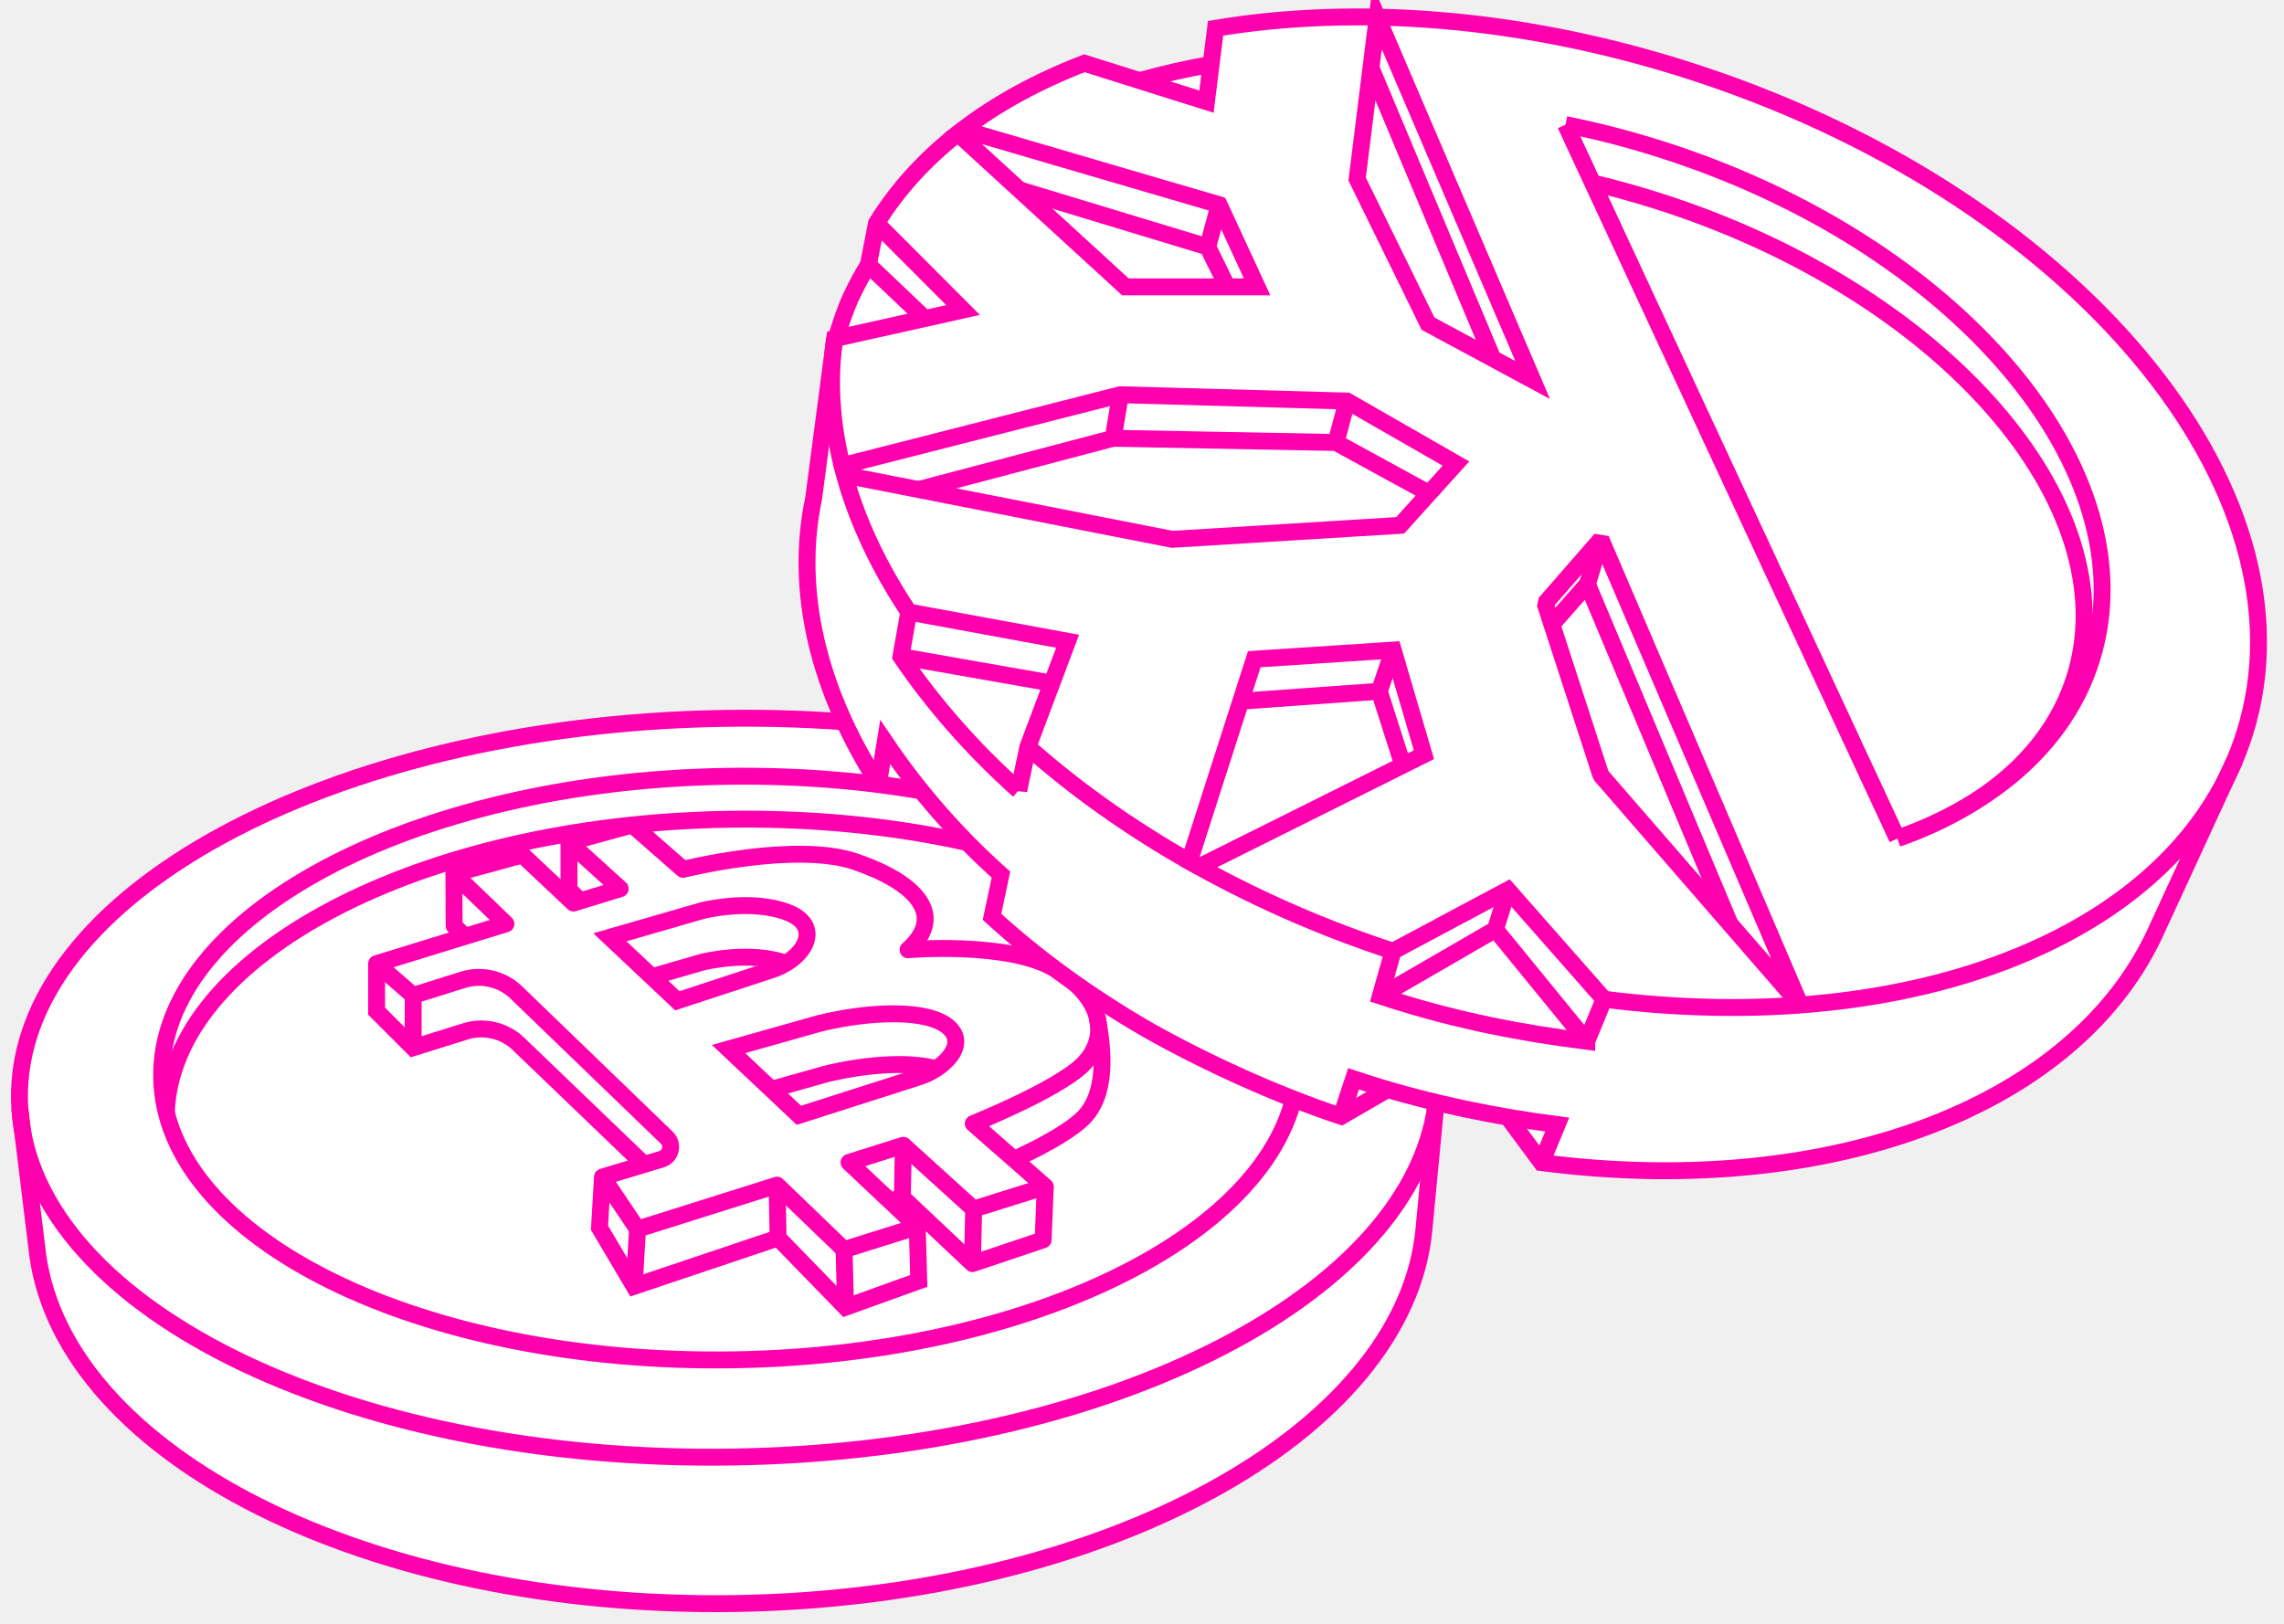
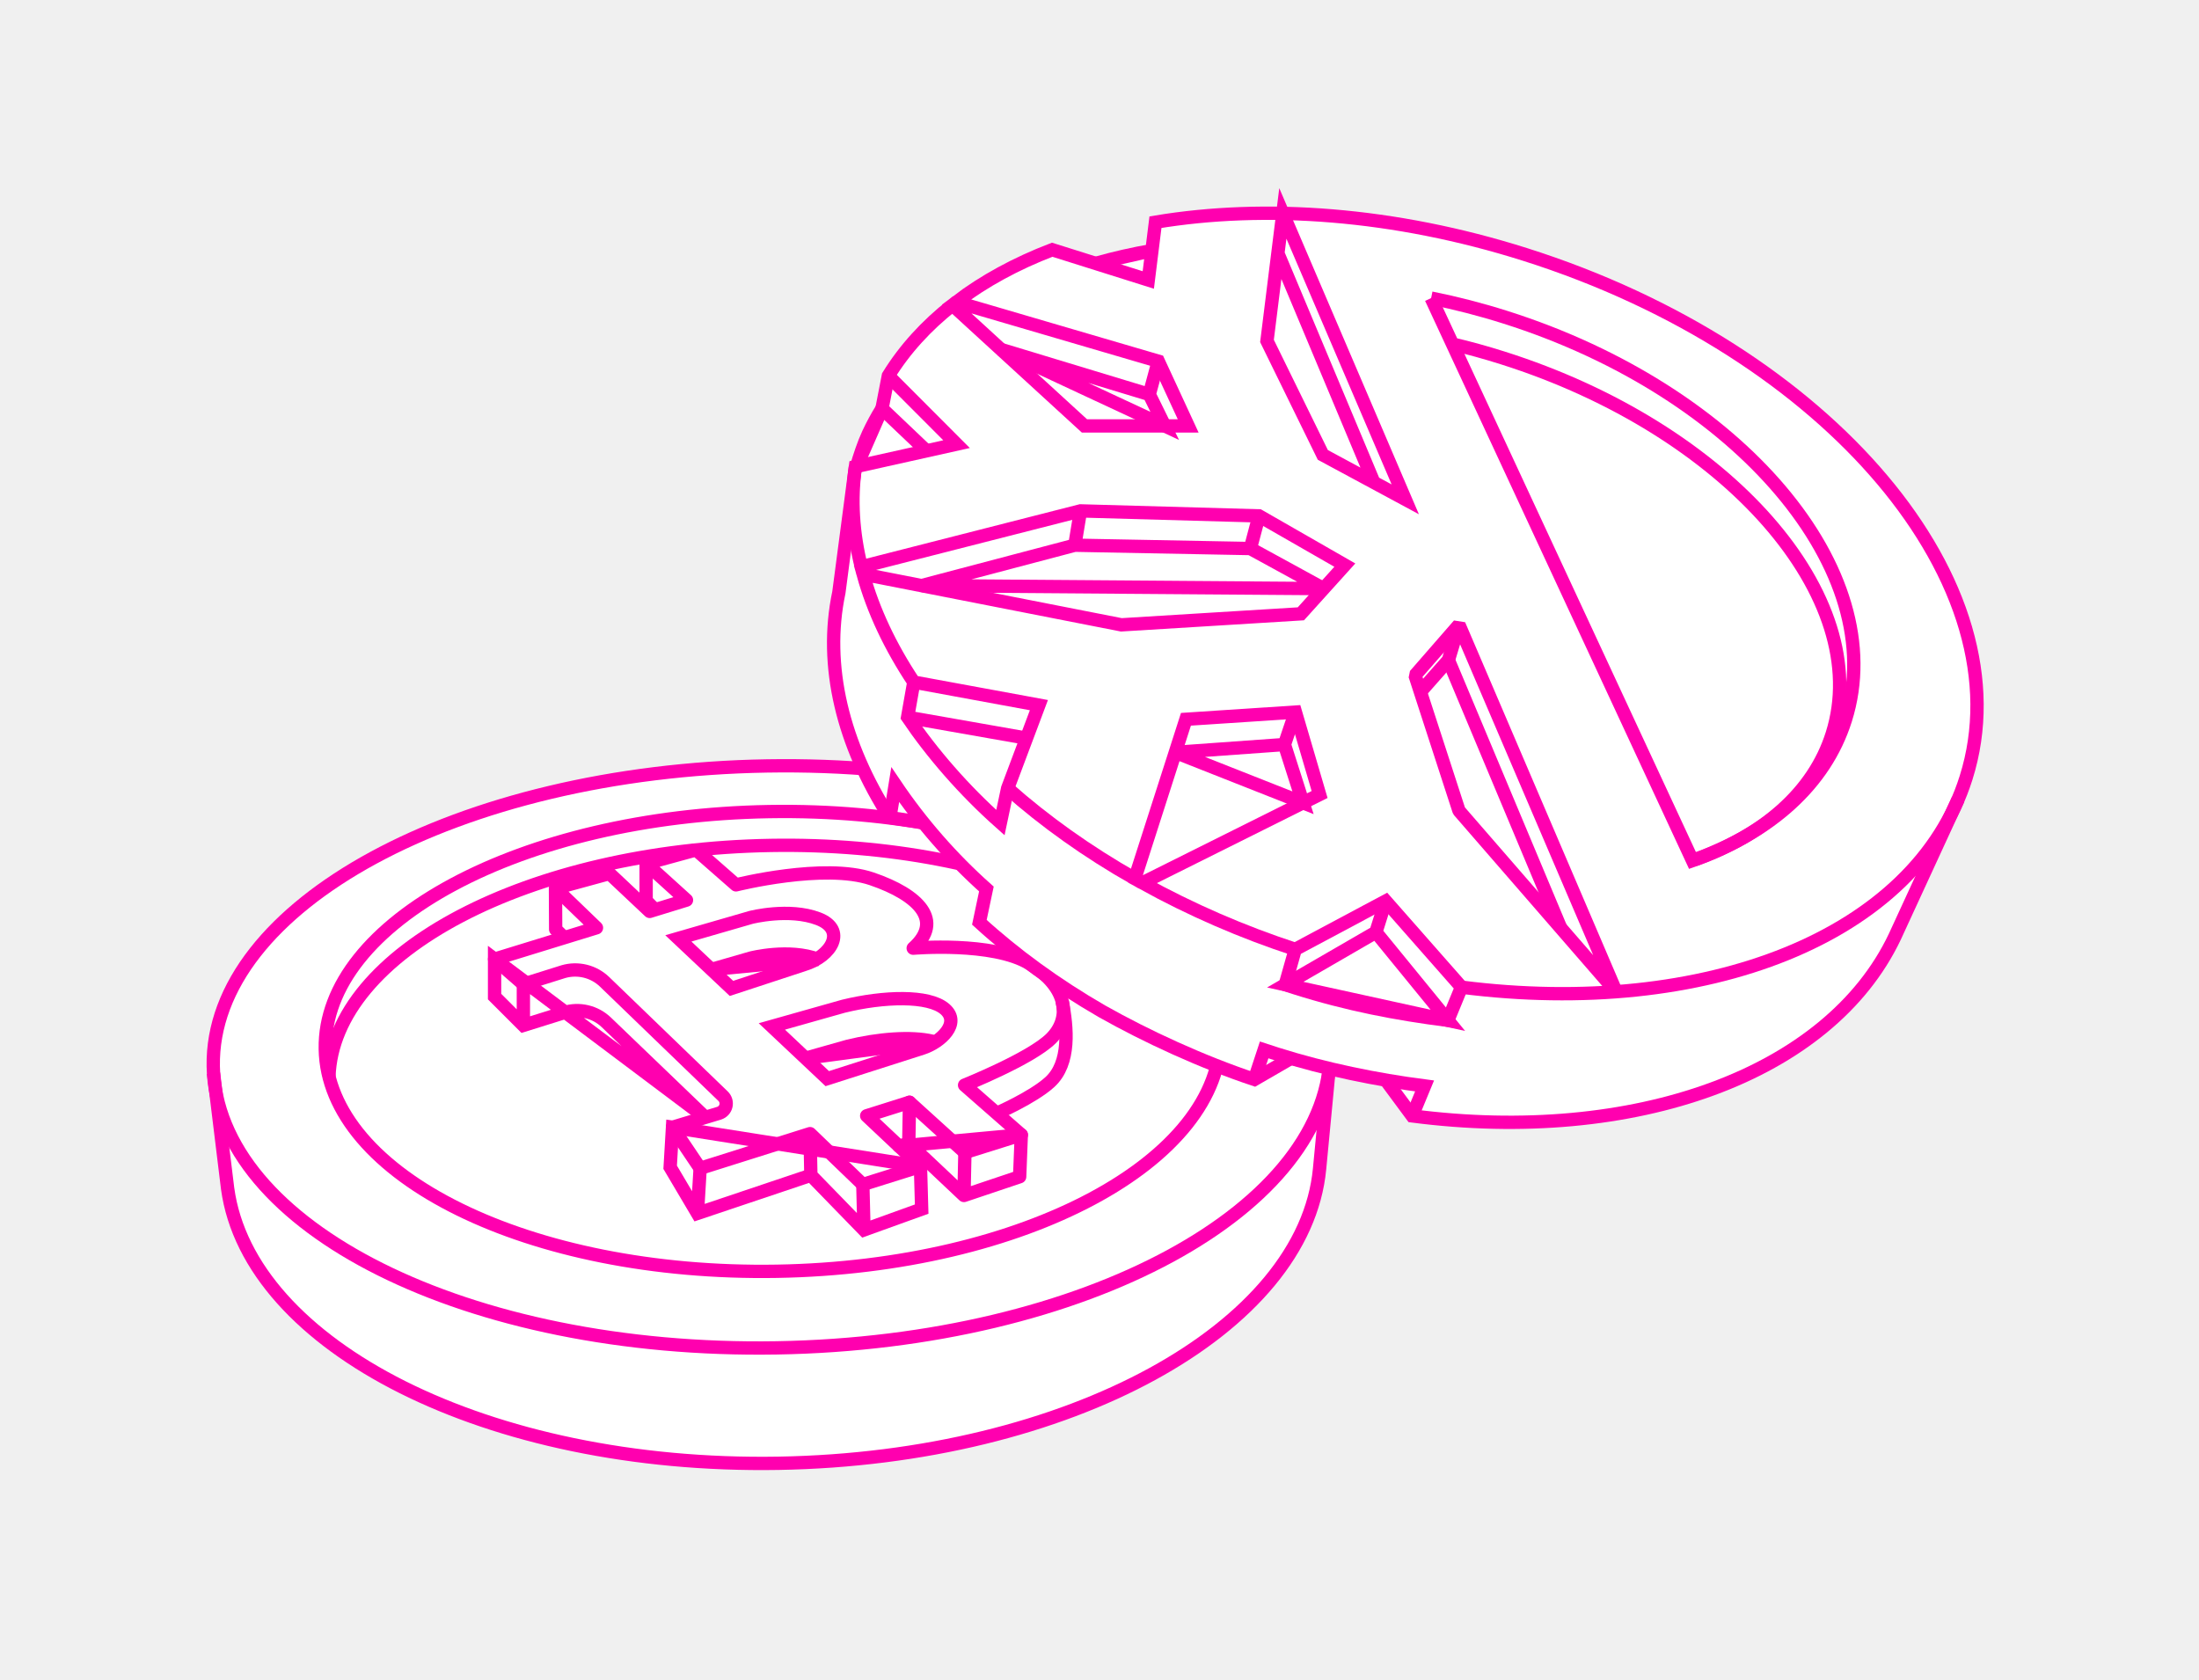
- <svg xmlns="http://www.w3.org/2000/svg" height="96" width="135">
-   <g fill="none" fill-rule="evenodd">
-     <path d="M84.956 64.389h-.003c.014-.262.021-.525.017-.79-.203-12.057-19.131-21.515-42.277-21.125-23.146.389-41.745 10.48-41.541 22.539.003.173.01.346.02.52l.001.006c.028.447.084.89.163 1.33l.893 7.312C3.849 86.058 21.804 95.166 43.55 94.8c21.804-.368 39.478-10.127 40.612-22.095l.7-7.337c.041-.298.069-.598.087-.9l.007-.08z" fill="#fff" />
-     <g stroke="#ff00af">
-       <path d="M84.97 63.6c.203 12.058-18.396 22.149-41.542 22.539-23.145.39-42.074-9.069-42.277-21.127s18.396-22.149 41.542-22.539c23.145-.39 42.073 9.07 42.277 21.127z" />
-       <path d="M76.734 62.579c.16 9.525-14.747 17.5-33.298 17.813-18.55.312-33.72-7.155-33.88-16.68s14.748-17.5 33.299-17.813c18.55-.313 33.719 7.155 33.88 16.68z" />
-       <path d="M9.832 65.78c.322-9.317 14.985-17.037 33.158-17.343 17.747-.3 32.385 6.58 33.656 15.564" />
-       <path d="M84.956 64.389l-.794 8.316C83.028 84.672 65.354 94.432 43.55 94.8c-21.746.366-39.701-8.742-41.322-20.619l-1.056-8.649" />
-       <path d="M37.38 48.773l2.995 2.624s6.628-1.668 10.19-.451c3.564 1.216 5.398 3.157 3.106 5.203 0 0 5.98-.516 8.734 1.163 2.927 1.784 3.118 4.122 1.601 5.624s-6.48 3.49-6.48 3.49l4.256 3.728-4.232 1.326-4.158-3.77-3.211 1.014 4.036 3.8-4.327 1.356-3.96-3.815-8.247 2.602-2.073-3.079 3.5-1.057a.762.762 0 0 0 .298-1.274l-8.891-8.58a3.18 3.18 0 0 0-3.095-.768l-3.002.943-2.16-1.881 7.644-2.353-3.075-2.964 4.052-1.107 3.018 2.842 2.76-.849-3.027-2.743 3.748-1.025" stroke-linejoin="round" />
-       <path d="M40.034 59.167l-3.985-3.753 5.452-1.576s2.852-.735 5.043.1c2.143.816 1.042 2.81-1.075 3.445z" />
-       <path d="M38.525 57.746l2.976-.86s2.852-.735 5.043.1m-3.48 5.035l5.368-1.516c3.017-.74 6.403-.847 7.62.212 1.217 1.058-.316 2.496-1.69 2.936l-7.14 2.284z" />
-       <path d="M45.595 64.405l3.184-.9c2.262-.555 4.732-.753 6.34-.371m-32.86-6.163v2.81l2.16 2.16 3.088-.965a3.168 3.168 0 0 1 3.14.74l7.437 7.143M24.42 58.852v3.09m11.19 7.646l-.176 2.999 2.047 3.46 8.51-2.86 3.986 4.1 4.329-1.56-.09-3.202m-16.533.142l-.202 3.38m8.45-5.982l.06 3.121m3.899.694l.087 3.407" />
-       <path d="M52.604 71.006l.733-.21 4.143 3.907 4.177-1.404.124-3.145M57.55 71.48l-.07 3.223m-4.088-6.992l-.055 3.085m11.51-10.664c.384 1.958.642 4.642-.929 6.07-1.274 1.158-3.981 2.335-3.981 2.335" stroke-linejoin="round" />
-       <path d="M33.631 49.797v2.793l.666.677" />
-       <path d="M26.829 51.654l.014 3.082.642.627" stroke-linejoin="round" />
-     </g>
-     <path d="M82.015 64.413L79.272 66c-3.932-1.31-8.093-3.228-11.44-5.119-3.443-1.987-6.532-4.242-9.198-6.676l.528-2.498a41.369 41.369 0 0 1-4.737-4.98l-2.505-.377c-3.521-5.497-4.994-11.372-3.826-16.899l1.24-9.432.083.005c.243-.811.53-1.7.89-2.477.305-.653.645-1.283 1.022-1.887l.477-2.46c1.232-1.998 2.857-3.773 4.81-5.31l.292-.226c2.07-1.576 4.492-2.89 7.192-3.925l3.276 1.021a41.997 41.997 0 0 1 4.208-.962l.264-2.125C80.075.302 89.766.989 99.573 4.092c22.836 7.224 37.654 24.807 33.098 39.272a17.66 17.66 0 0 1-.596 1.614l-4.755 10.324c-4.945 10.395-19.592 15.587-36.207 13.43l-1.987-2.684a63.917 63.917 0 0 1-7.11-1.635" fill="#fff" />
-     <g stroke="#ff00af">
-       <path d="M67.376 4.76a42.408 42.408 0 0 1 4.227-.96m20.93 3.568a52.44 52.44 0 0 1 5.556 1.434c17.601 5.568 29.031 19.091 25.531 30.205-1.532 4.863-5.667 8.458-11.31 10.499" />
-       <path d="M94.135 10.814c1.247.296 2.505.643 3.764 1.042 16.881 5.34 27.953 17.97 24.728 28.21-1.392 4.42-5.221 7.67-10.48 9.51M93.829 34.534l8.423 20.091M81.033 4.014l7.205 17.187m4.295-13.833l19.613 42.207M49.417 20.024c.243-.811.53-1.7.89-2.477.305-.653.645-1.283 1.021-1.887M81.406 1.014l-1.19 9.571 4.191 8.55 6.185 3.334z" />
-       <path d="M94.624 31.886l-3.301 3.788 3.301 10.163 11.786 13.578z" stroke-linejoin="bevel" />
-       <path d="M94.624 31.886l-.795 2.647m-2.103 2.384l2.103-2.384m-33.604-23.32l11.16 3.385 1.16 2.362m-1.16-2.362l.673-2.494m-18.343 24.08c-1.76-2.644-3.048-5.37-3.8-8.1l19.374 3.802 13.47-.827 3.298-3.654-6.44-3.694-13.396-.375-16.448 4.196c-.627-2.526-.792-5.05-.44-7.513l7.59-1.691-5.117-5.128m8.408 33.526c-2.743-2.436-5.136-5.206-6.964-7.907l.466-2.635 9.386 1.727-2.345 6.244-.543 2.572z" />
-       <path d="M51.329 15.66l.477-2.46c1.232-1.998 2.857-3.773 4.81-5.31l9.904 9.07h7.784l-2.245-4.856-15.15-4.44c2.069-1.576 4.491-2.89 7.19-3.925l7.211 2.27.538-4.336C80.075.302 89.766.989 99.573 4.092c22.836 7.224 37.655 24.807 33.098 39.272-3.766 11.956-19.59 18.039-37.862 15.71M54.664 18.831l-3.335-3.171" />
-       <path d="M54.294 28.943l11.503-3.032 13.172.25 5.496 3.007m-5.497-3.007l.649-2.45m-13.396-.375l-.424 2.575M53.25 38.819l8.922 1.571m20.165 15.845a66.56 66.56 0 0 1-11.47-4.985l13.297-6.633-1.815-6.184-8.214.54-3.839 11.957c-3.562-2.022-6.766-4.31-9.54-6.774" />
-       <path d="M73.338 41.455l8.187-.587 1.395 4.37m-.571-6.805l-.823 2.435m12.261 20.694l1.022-2.488-5.687-6.462-6.785 3.623-.749 2.65c.244.081.49.16.736.238 3.96 1.253 7.63 1.951 11.463 2.44z" />
-       <path d="M81.588 58.886l6.8-3.935 5.399 6.612m-5.399-6.612l.734-2.338m42.953-7.635l-4.757 10.325c-4.944 10.394-19.591 15.587-36.206 13.43l-1.986-2.685" />
-       <path d="M79.272 66l.731-2.218c.313.104.627.205.943.305 3.672 1.162 7.528 1.938 11.095 2.4l-.929 2.246" />
-       <path d="M51.919 46.351l.402-2.472a41.958 41.958 0 0 0 6.841 7.828l-.527 2.498c2.665 2.434 5.755 4.689 9.196 6.677 3.348 1.89 7.51 3.808 11.441 5.118l2.743-1.587" />
-       <path d="M49.334 20.019l-1.24 9.431c-1.168 5.528.306 11.403 3.826 16.9l2.506.376" />
-     </g>
-   </g>
+ <svg xmlns="http://www.w3.org/2000/svg" width="165" height="126" viewBox="0 0 165 126" fill="none">
+   <path fill-rule="evenodd" clip-rule="evenodd" d="M99.807 79.388H99.804C99.818 79.126 99.825 78.863 99.821 78.598C99.618 66.541 80.69 57.083 57.544 57.473C34.398 57.862 15.799 67.953 16.003 80.012C16.006 80.185 16.013 80.358 16.023 80.532L16.024 80.538C16.052 80.985 16.108 81.428 16.187 81.868L17.08 89.18C18.7 101.057 36.655 110.165 58.401 109.799C80.205 109.431 97.879 99.672 99.013 87.704L99.713 80.367C99.754 80.069 99.782 79.769 99.8 79.467L99.807 79.387V79.388Z" fill="white" />
+   <path fill-rule="evenodd" clip-rule="evenodd" d="M99.821 78.599C100.024 90.657 81.425 100.748 58.279 101.138C35.134 101.528 16.205 92.069 16.002 80.011C15.799 67.953 34.398 57.862 57.544 57.472C80.689 57.082 99.617 66.542 99.821 78.599V78.599Z" stroke="#FF00AF" />
+   <path fill-rule="evenodd" clip-rule="evenodd" d="M91.585 77.578C91.745 87.103 76.838 95.078 58.287 95.391C39.737 95.703 24.567 88.236 24.407 78.711C24.247 69.186 39.155 61.211 57.706 60.898C76.256 60.585 91.425 68.053 91.586 77.578H91.585Z" stroke="#FF00AF" />
+   <path d="M24.683 80.779C25.005 71.462 39.668 63.742 57.841 63.436C75.588 63.136 90.226 70.016 91.497 79" stroke="#FF00AF" />
+   <path d="M99.807 79.388L99.013 87.704C97.879 99.671 80.205 109.431 58.401 109.799C36.655 110.165 18.7 101.057 17.079 89.18L16.023 80.531" stroke="#FF00AF" />
+   <path d="M52.231 63.772L55.226 66.396C55.226 66.396 61.854 64.728 65.416 65.945C68.98 67.161 70.814 69.102 68.522 71.148C68.522 71.148 74.502 70.632 77.256 72.311C80.183 74.095 80.374 76.433 78.857 77.935C77.34 79.437 72.377 81.425 72.377 81.425L76.633 85.153L72.401 86.479L68.243 82.709L65.032 83.723L69.068 87.523L64.741 88.879L60.781 85.064L52.534 87.666L50.461 84.587L53.961 83.53C54.086 83.49 54.199 83.418 54.289 83.322C54.378 83.225 54.441 83.106 54.471 82.978C54.501 82.85 54.497 82.716 54.46 82.589C54.423 82.463 54.353 82.348 54.259 82.256L45.368 73.676C44.965 73.287 44.467 73.011 43.923 72.876C43.38 72.742 42.81 72.752 42.273 72.908L39.271 73.851L37.111 71.97L44.755 69.617L41.68 66.653L45.732 65.546L48.75 68.388L51.51 67.539L48.483 64.796L52.231 63.771" stroke="#FF00AF" stroke-linejoin="round" />
+   <path fill-rule="evenodd" clip-rule="evenodd" d="M54.885 74.166L50.9 70.413L56.352 68.837C56.352 68.837 59.204 68.102 61.395 68.937C63.538 69.753 62.437 71.747 60.32 72.382L54.885 74.166Z" stroke="#FF00AF" />
+   <path fill-rule="evenodd" clip-rule="evenodd" d="M53.376 72.745L56.352 71.885C56.352 71.885 59.204 71.15 61.395 71.985L53.376 72.745ZM57.915 77.02L63.283 75.504C66.3 74.764 69.686 74.657 70.903 75.716C72.12 76.774 70.587 78.212 69.213 78.652L62.073 80.936L57.915 77.02Z" stroke="#FF00AF" />
+   <path d="M64.741 88.879L64.828 92.286M60.446 79.404L63.63 78.504C65.892 77.949 68.362 77.751 69.97 78.133L60.446 79.404ZM37.11 71.97V74.78L39.27 76.94L42.358 75.975C42.899 75.806 43.477 75.785 44.029 75.916C44.581 76.046 45.089 76.322 45.498 76.715L52.935 83.858L37.11 71.97ZM39.271 73.851V76.941V73.851ZM50.461 84.587L50.285 87.586L52.332 91.046L60.842 88.186L64.828 92.286L69.157 90.726L69.067 87.524L50.461 84.587ZM52.534 87.666L52.332 91.046L52.534 87.666ZM60.782 85.064L60.842 88.185L60.782 85.064Z" stroke="#FF00AF" />
+   <path d="M79.698 75.131C80.082 77.089 80.34 79.773 78.769 81.201C77.495 82.359 74.788 83.536 74.788 83.536M67.455 86.005L68.188 85.795L72.331 89.702L76.508 88.298L76.632 85.153L67.455 86.005ZM72.401 86.479L72.331 89.702L72.401 86.479ZM68.243 82.71L68.188 85.795L68.243 82.71Z" stroke="#FF00AF" stroke-linejoin="round" />
+   <path d="M48.482 64.796V67.589L49.148 68.266" stroke="#FF00AF" />
+   <path d="M41.68 66.653L41.694 69.735L42.336 70.362" stroke="#FF00AF" stroke-linejoin="round" />
+   <path fill-rule="evenodd" clip-rule="evenodd" d="M96.866 79.412L94.123 80.999C90.191 79.689 86.03 77.771 82.683 75.88C79.24 73.893 76.151 71.638 73.485 69.204L74.013 66.706C72.298 65.181 70.714 63.515 69.276 61.726L66.771 61.349C63.25 55.852 61.777 49.977 62.945 44.45L64.185 35.018L64.268 35.023C64.511 34.212 64.798 33.323 65.158 32.546C65.463 31.893 65.803 31.263 66.18 30.659L66.657 28.199C67.889 26.201 69.514 24.426 71.467 22.889L71.759 22.663C73.829 21.087 76.251 19.773 78.951 18.738L82.227 19.759C83.612 19.367 85.016 19.046 86.435 18.797L86.699 16.672C94.926 15.301 104.617 15.988 114.424 19.091C137.26 26.315 152.078 43.898 147.522 58.363C147.349 58.911 147.15 59.449 146.926 59.977L142.171 70.301C137.226 80.696 122.579 85.888 105.964 83.731L103.977 81.047C101.577 80.638 99.204 80.092 96.867 79.412" fill="white" />
+   <path d="M107.384 22.367C109.26 22.744 111.115 23.222 112.94 23.801C130.541 29.369 141.971 42.892 138.471 54.006C136.939 58.869 132.804 62.464 127.161 64.505M82.227 19.759C83.618 19.367 85.029 19.047 86.454 18.799L82.227 19.759Z" stroke="#FF00AF" />
+   <path fill-rule="evenodd" clip-rule="evenodd" d="M108.986 25.813C110.233 26.109 111.491 26.456 112.75 26.855C129.631 32.195 140.703 44.825 137.478 55.065C136.086 59.485 132.257 62.735 126.998 64.575L108.986 25.813ZM108.68 49.533L117.103 69.624L108.68 49.533ZM95.884 19.013L103.089 36.2L95.884 19.013ZM107.384 22.367L126.997 64.574L107.384 22.367ZM64.268 35.023C64.511 34.212 64.798 33.323 65.158 32.546C65.463 31.893 65.803 31.263 66.179 30.659L64.268 35.023ZM96.257 16.013L95.067 25.584L99.258 34.134L105.443 37.468L96.257 16.013Z" stroke="#FF00AF" />
+   <path fill-rule="evenodd" clip-rule="evenodd" d="M109.475 46.885L106.174 50.673L109.475 60.836L121.261 74.414L109.475 46.885Z" stroke="#FF00AF" stroke-linejoin="bevel" />
+   <path d="M109.475 46.885L108.68 49.532L106.577 51.916M86.236 29.597L75.076 26.212L87.396 31.959L86.236 29.597ZM86.236 29.597L86.909 27.103M68.566 51.183C66.806 48.539 65.518 45.813 64.766 43.083L84.14 46.885L97.61 46.058L100.908 42.404L94.468 38.71L81.072 38.335L64.624 42.531C63.997 40.005 63.832 37.481 64.184 35.018L71.774 33.327L66.657 28.199M68.566 51.183L68.101 53.818C69.929 56.519 72.322 59.289 75.065 61.725L75.608 59.154L77.953 52.91L68.566 51.183Z" stroke="#FF00AF" />
+   <path d="M109.66 74.073C127.932 76.402 143.756 70.319 147.522 58.363C152.079 43.898 137.26 26.315 114.424 19.091C104.617 15.988 94.926 15.301 86.699 16.672L86.161 21.008L78.95 18.738C76.251 19.773 73.829 21.087 71.76 22.663L86.91 27.103L89.155 31.959H81.371L71.467 22.889C69.514 24.426 67.889 26.201 66.657 28.199L66.18 30.659L69.515 33.83" stroke="#FF00AF" />
+   <path d="M97.188 71.234C93.216 69.936 89.376 68.267 85.718 66.249L99.015 59.616L97.2 53.432L88.986 53.972L85.147 65.929C81.585 63.907 78.381 61.619 75.607 59.155M69.145 43.942L80.648 40.91L93.82 41.16L99.316 44.167L69.145 43.942ZM93.819 41.16L94.468 38.71L93.819 41.16ZM81.072 38.335L80.648 40.91L81.072 38.335ZM68.101 53.818L77.023 55.389L68.101 53.818Z" stroke="#FF00AF" />
+   <path fill-rule="evenodd" clip-rule="evenodd" d="M88.189 56.454L96.376 55.867L97.771 60.237L88.189 56.454ZM97.2 53.432L96.377 55.867L97.2 53.432ZM108.638 76.561L109.66 74.073L103.973 67.611L97.188 71.234L96.439 73.884C96.683 73.965 96.929 74.044 97.175 74.122C101.135 75.375 104.805 76.073 108.638 76.562V76.561Z" stroke="#FF00AF" />
+   <path d="M146.926 59.977L142.169 70.302C137.225 80.696 122.578 85.889 105.963 83.732L103.977 81.047M96.439 73.885L103.239 69.95L108.638 76.562L96.439 73.885ZM103.239 69.95L103.973 67.612L103.239 69.95Z" stroke="#FF00AF" />
+   <path d="M94.123 80.999L94.854 78.781C95.167 78.885 95.481 78.986 95.797 79.086C99.469 80.248 103.325 81.024 106.892 81.486L105.963 83.732" stroke="#FF00AF" />
+   <path d="M66.77 61.35L67.172 58.878C69.119 61.761 71.417 64.391 74.013 66.706L73.486 69.204C76.151 71.638 79.241 73.893 82.682 75.881C86.03 77.771 90.192 79.689 94.123 80.999L96.866 79.412" stroke="#FF00AF" />
+   <path d="M64.185 35.018L62.945 44.449C61.777 49.977 63.251 55.852 66.771 61.349L69.277 61.725" stroke="#FF00AF" />
</svg>
